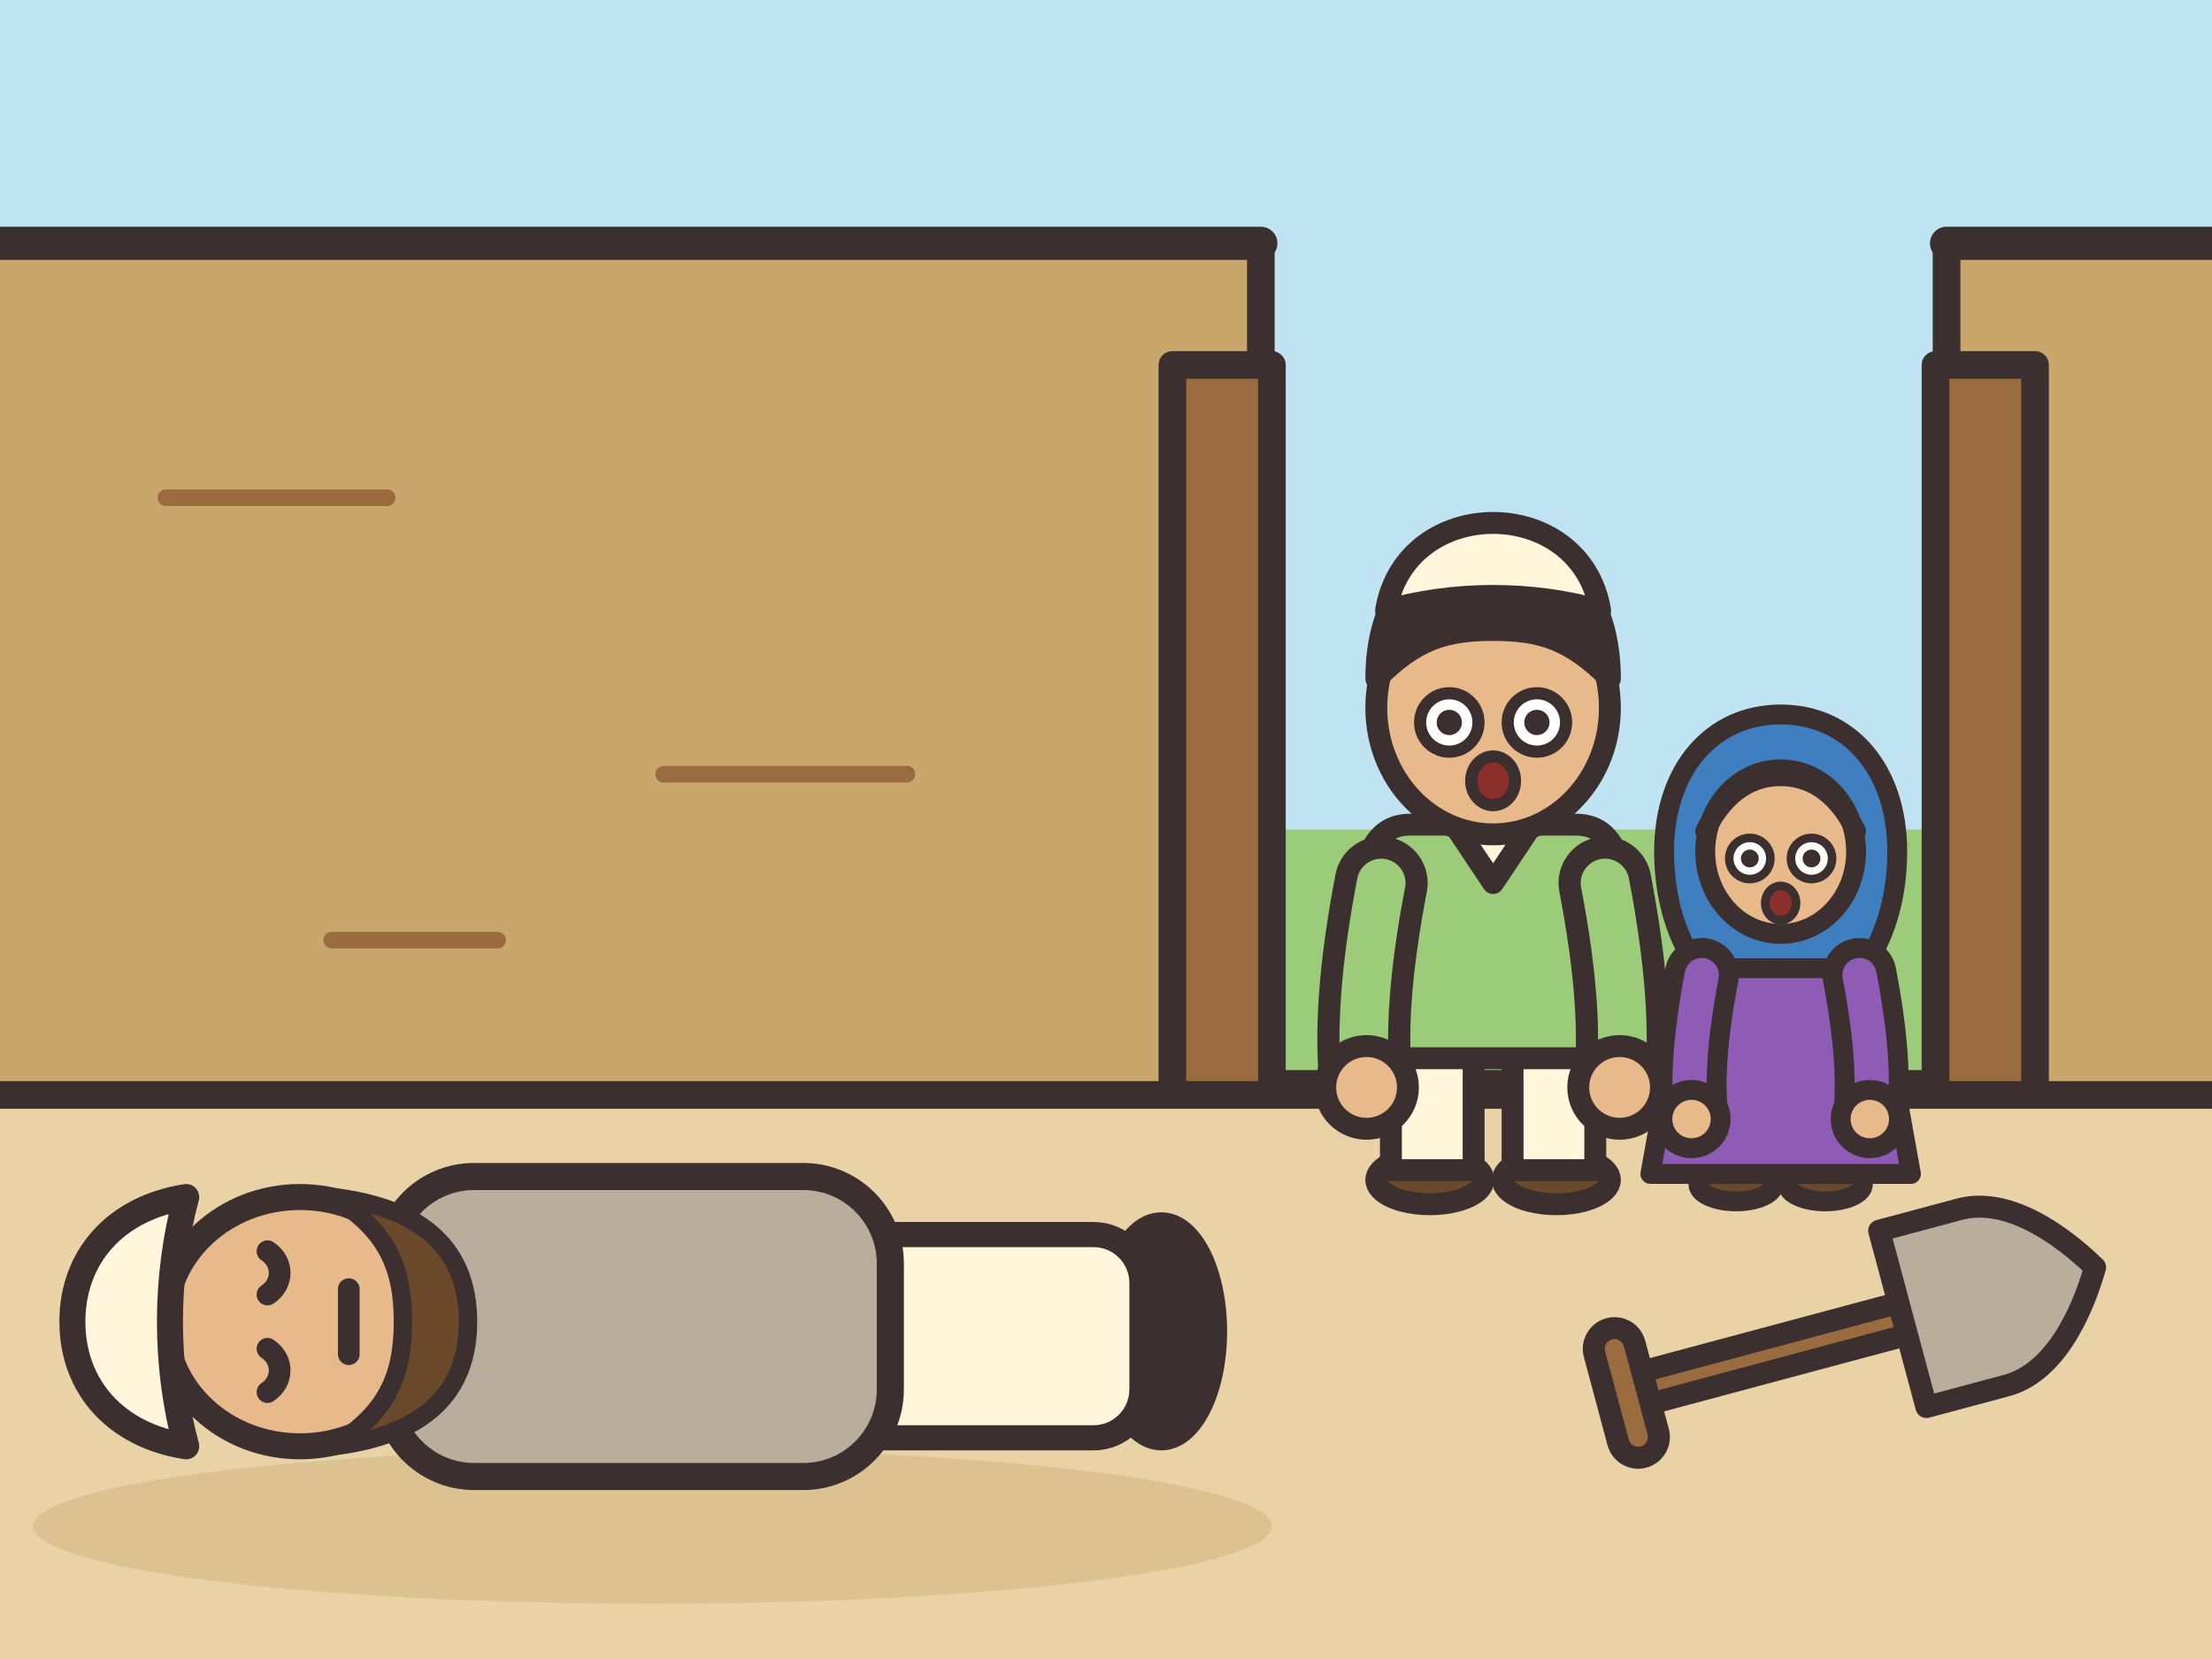
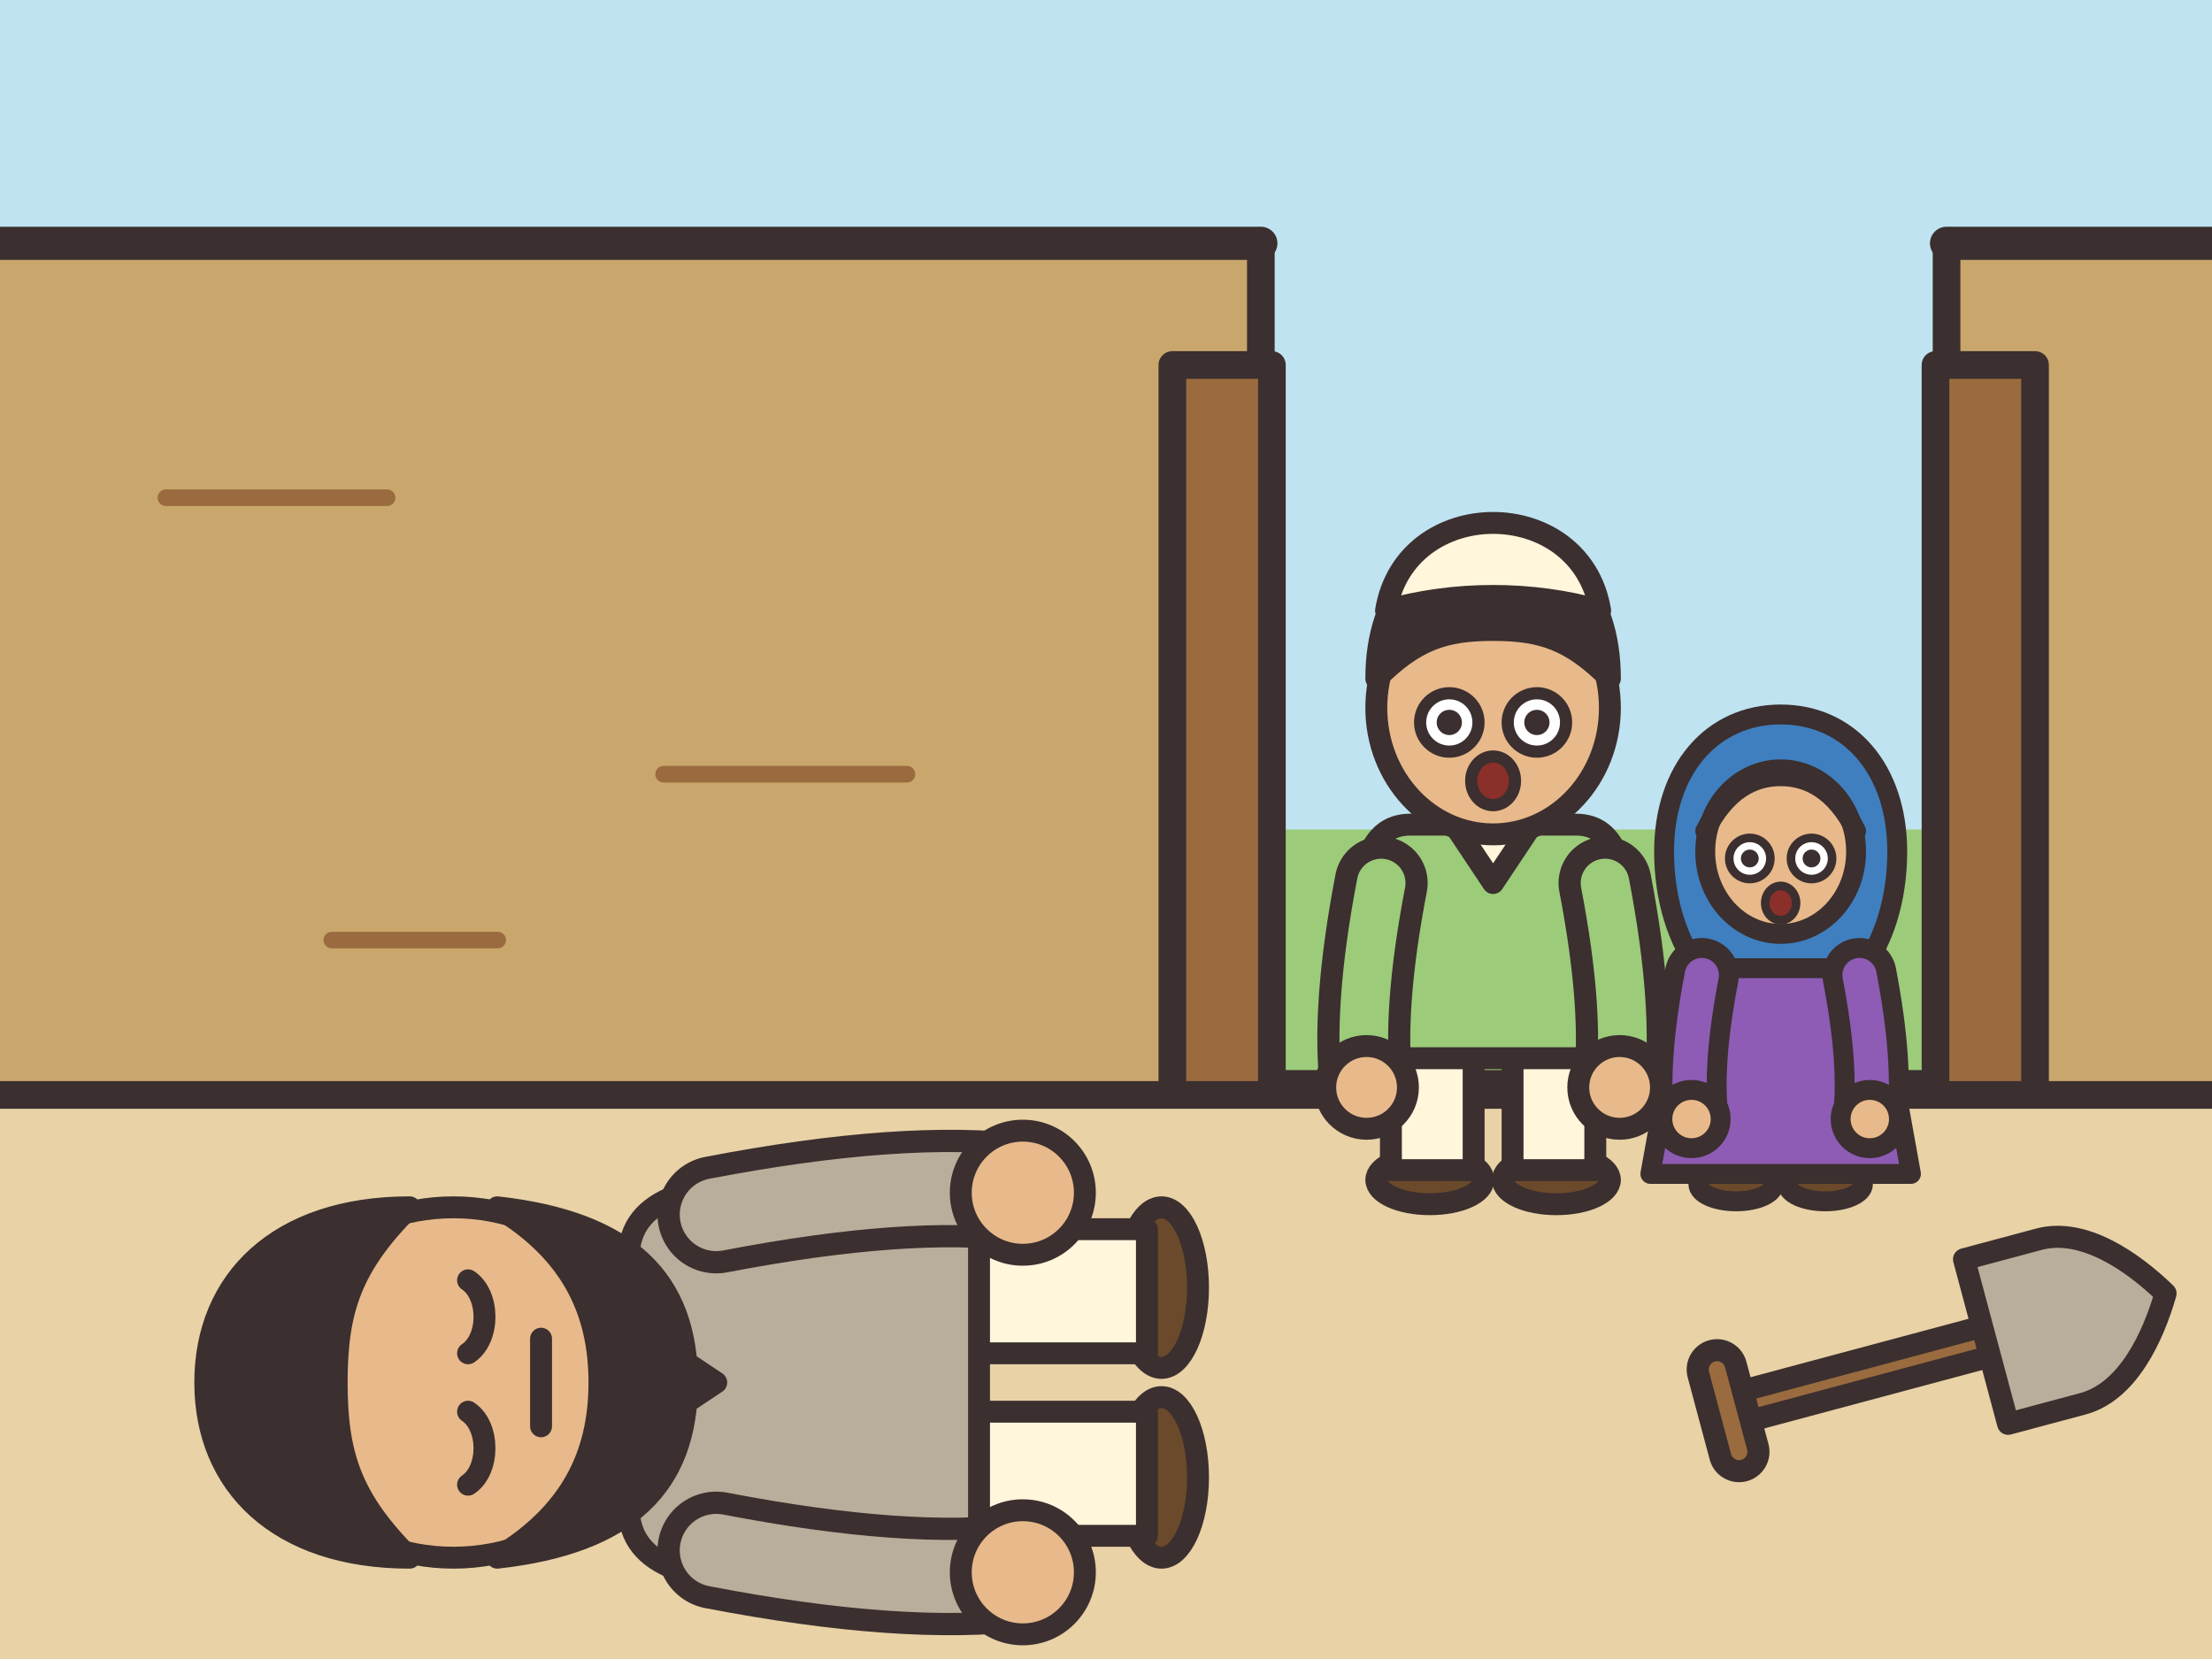
<svg xmlns="http://www.w3.org/2000/svg" viewBox="0 0 400 300">
  <rect width="400" height="300" fill="#bfe3f0" />
  <g stroke="#3b2f2f" stroke-width="5" stroke-linejoin="round" stroke-linecap="round">
    <path d="M228 196V70H352V196z" fill="#9ccb7a" />
    <rect x="228" y="60" width="124" height="90" rx="0" fill="#bfe3f0" stroke-width="0" />
    <path d="M-4 44H228V200H-4zM352 44H404V200H352z" fill="#c9a66b" />
    <path d="M-4 44H228M352 44H404" fill="none" stroke-width="6" />
    <rect x="212" y="66" width="18" height="134" rx="0" fill="#9a6b3f" />
    <rect x="350" y="66" width="18" height="134" rx="0" fill="#9a6b3f" />
    <rect x="-4" y="198" width="408" height="108" rx="0" fill="#e8d2a6" />
    <path d="M30 90h40M120 140h44M60 170h30" fill="none" stroke-width="3" stroke="#9a6b3f" />
  </g>
  <g transform="translate(270 216) scale(0.88)" stroke="#3b2f2f" stroke-width="4.5" stroke-linejoin="round" stroke-linecap="round">
    <ellipse cx="-13" cy="-3" rx="11" ry="5" fill="#6b4a2b" />
    <ellipse cx="13" cy="-3" rx="11" ry="5" fill="#6b4a2b" />
    <rect x="-21" y="-36" width="17" height="31" rx="0" fill="#fff6dc" />
    <rect x="4" y="-36" width="17" height="31" rx="0" fill="#fff6dc" />
    <path d="M-17 -76C-26 -76 -27 -66 -28 -56L-33 -28H33L28 -56C27 -66 26 -76 17 -76z" fill="#9ccb7a" />
    <path d="M-8 -76l8 12 8-12" fill="#fff6dc" />
    <g transform="translate(0 -100) rotate(0)">
      <ellipse cx="0" cy="0" rx="24" ry="26" fill="#e8b98a" />
      <path d="M-24 -6c0-18 10-28 24-28s24 10 24 28c-8-8-14-10-24-10s-16 2-24 10z" fill="#3b2f2f" />
      <path d="M-22 -20c2-12 12-18 22-18s20 6 22 18c-14-4-30-4-44 0z" fill="#fff6dc" />
      <circle cx="-9" cy="3" r="6" fill="#ffffff" stroke-width="2.5" />
      <circle cx="9" cy="3" r="6" fill="#ffffff" stroke-width="2.5" />
      <circle cx="-9" cy="3" r="2.6" fill="#3b2f2f" stroke="none" />
      <circle cx="9" cy="3" r="2.6" fill="#3b2f2f" stroke="none" />
      <ellipse cx="0" cy="15" rx="4.5" ry="5" fill="#8a2f2a" stroke-width="2.5" />
    </g>
    <path d="M-23 -64Q-28 -38 -26 -22" fill="none" stroke-width="19.1" />
    <path d="M-23 -64Q-28 -38 -26 -22" fill="none" stroke-width="10" stroke="#9ccb7a" />
    <circle cx="-26" cy="-22" r="8.5" fill="#e8b98a" />
    <path d="M23 -64Q28 -38 26 -22" fill="none" stroke-width="19.1" />
    <path d="M23 -64Q28 -38 26 -22" fill="none" stroke-width="10" stroke="#9ccb7a" />
    <circle cx="26" cy="-22" r="8.5" fill="#e8b98a" />
  </g>
  <g transform="translate(322 216) scale(0.62)" stroke="#3b2f2f" stroke-width="5.8" stroke-linejoin="round" stroke-linecap="round">
    <ellipse cx="-13" cy="-3" rx="11" ry="5" fill="#6b4a2b" />
    <ellipse cx="13" cy="-3" rx="11" ry="5" fill="#6b4a2b" />
    <path d="M-17 -76C-26 -76 -28 -66 -29 -56L-38 -6H38L29 -56C28 -66 26 -76 17 -76z" fill="#8e5bb5" />
    <g transform="translate(0 -100) rotate(0)">
      <path d="M-34 0c0-24 14-40 34-40s34 16 34 40c0 14-4 26-10 34h-48c-6-8-10-20-10-34z" fill="#3f7fbf" />
      <ellipse cx="0" cy="0" rx="22" ry="24" fill="#e8b98a" />
      <path d="M-22 -6c6-12 14-16 22-16s16 4 22 16" fill="none" />
      <circle cx="-9" cy="2" r="6" fill="#ffffff" stroke-width="2.5" />
      <circle cx="9" cy="2" r="6" fill="#ffffff" stroke-width="2.5" />
      <circle cx="-9" cy="2" r="2.6" fill="#3b2f2f" stroke="none" />
      <circle cx="9" cy="2" r="2.6" fill="#3b2f2f" stroke="none" />
      <ellipse cx="0" cy="15" rx="4.5" ry="5" fill="#8a2f2a" stroke-width="2.5" />
    </g>
    <path d="M-23 -64Q-28 -38 -26 -22" fill="none" stroke-width="21.6" />
    <path d="M-23 -64Q-28 -38 -26 -22" fill="none" stroke-width="10" stroke="#8e5bb5" />
    <circle cx="-26" cy="-22" r="8.5" fill="#e8b98a" />
    <path d="M23 -64Q28 -38 26 -22" fill="none" stroke-width="21.6" />
    <path d="M23 -64Q28 -38 26 -22" fill="none" stroke-width="10" stroke="#8e5bb5" />
    <circle cx="26" cy="-22" r="8.5" fill="#e8b98a" />
  </g>
-   <g transform="translate(300 300) rotate(-105) scale(.75)" stroke="#3b2f2f" stroke-width="5.3" stroke-linejoin="round" stroke-linecap="round">
+   <g transform="translate(318 300) rotate(-105) scale(.7)" stroke="#3b2f2f" stroke-width="5.7" stroke-linejoin="round" stroke-linecap="round">
    <rect x="60" y="10" width="8" height="74" rx="3" fill="#9a6b3f" />
    <rect x="48" y="4" width="32" height="10" rx="5" fill="#9a6b3f" />
    <path d="M42 78h44v20c0 12-12 22-22 28-10-6-22-16-22-28z" fill="#b9ae9b" />
  </g>
-   <ellipse cx="118" cy="276" rx="112" ry="14" fill="#dcc291" />
-   <g transform="translate(14 274) scale(1.75)">
-     <g stroke="#3b2f2f" stroke-width="2.6" stroke-linejoin="round" stroke-linecap="round">
-       <ellipse cx="112" cy="-19" rx="5.5" ry="11" fill="#3b2f2f" />
+   <g transform="translate(214 250) rotate(-90) scale(1.32)" stroke="#3b2f2f" stroke-width="3" stroke-linejoin="round" stroke-linecap="round">
+     <ellipse cx="-13" cy="-3" rx="11" ry="5" fill="#6b4a2b" />
+     <ellipse cx="13" cy="-3" rx="11" ry="5" fill="#6b4a2b" />
+     <rect x="-21" y="-36" width="17" height="31" rx="0" fill="#fff6dc" />
+     <rect x="4" y="-36" width="17" height="31" rx="0" fill="#fff6dc" />
+     <path d="M-17 -76C-26 -76 -27 -66 -28 -56L-33 -28H33L28 -56C27 -66 26 -76 17 -76z" fill="#b9ae9b" />
+     <path d="M-8 -76l8 12 8-12" fill="#fff6dc" />
+     <g transform="translate(0 -100) rotate(0)">
+       <ellipse cx="0" cy="0" rx="24" ry="26" fill="#e8b98a" />
+       <path d="M-24 6c2 18 10 26 24 26s22-8 24-26c-6 10-14 14-24 14s-18-4-24-14z" fill="#3b2f2f" stroke-width="3" />
+       <path d="M-24 -6c0-18 10-28 24-28s24 10 24 28c-8-8-14-10-24-10s-16 2-24 10z" fill="#3b2f2f" />
+       <path d="M-14 2c2 3 8 3 10 0M4 2c2 3 8 3 10 0" fill="none" stroke-width="3" />
+       <path d="M-6 12h12" fill="none" stroke-width="3" />
    </g>
-     <g stroke="#3b2f2f" stroke-width="2.6" stroke-linejoin="round" stroke-linecap="round">
-       <rect x="72" y="-29" width="38" height="21" rx="5" fill="#fff6dc" />
-     </g>
-     <g stroke="#3b2f2f" stroke-width="2.8" stroke-linejoin="round" stroke-linecap="round">
-       <rect x="32" y="-35" width="52" height="31" rx="9" fill="#b9ae9b" />
-     </g>
-     <g transform="translate(23 -20) rotate(-90) scale(0.560) translate(-64 -58)" stroke="#3b2f2f" stroke-width="4.8" stroke-linejoin="round" stroke-linecap="round">
-       <ellipse cx="64" cy="58" rx="23" ry="25" fill="#e8b98a" />
-       <path d="M41 64c2 17 10 25 23 25s21-8 23-25c-6 10-13 13-23 13s-17-3-23-13z" fill="#6b4a2b" stroke-width="3.4" />
-       <path d="M41 37c2-13 11-21 23-21s21 8 23 21c-15-4-31-4-46 0z" fill="#fff6dc" />
-       <path d="M51 52c2 3 6 3 8 0M69 52c2 3 6 3 8 0" fill="none" stroke-width="4" />
-       <path d="M58 67h12" fill="none" stroke-width="4" />
-     </g>
+     <path d="M-23 -64Q-28 -38 -26 -22" fill="none" stroke-width="16.1" />
+     <path d="M-23 -64Q-28 -38 -26 -22" fill="none" stroke-width="10" stroke="#b9ae9b" />
+     <circle cx="-26" cy="-22" r="8.5" fill="#e8b98a" />
+     <path d="M23 -64Q28 -38 26 -22" fill="none" stroke-width="16.1" />
+     <path d="M23 -64Q28 -38 26 -22" fill="none" stroke-width="10" stroke="#b9ae9b" />
+     <circle cx="26" cy="-22" r="8.5" fill="#e8b98a" />
  </g>
</svg>
